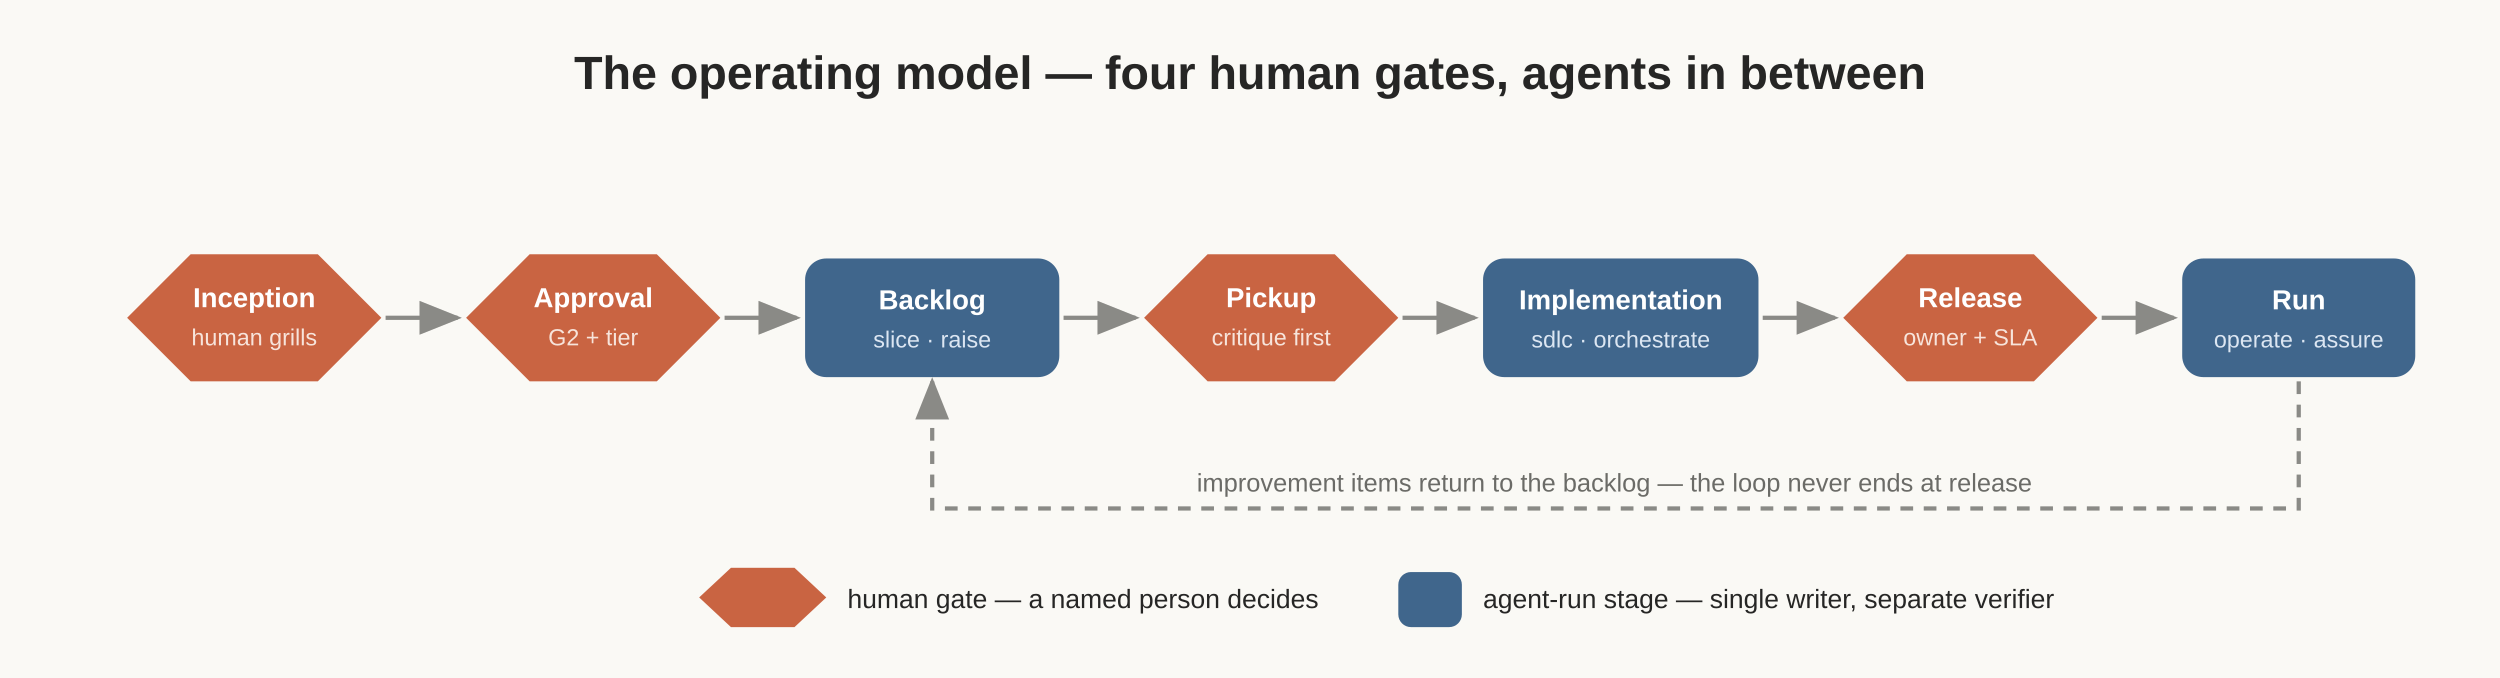
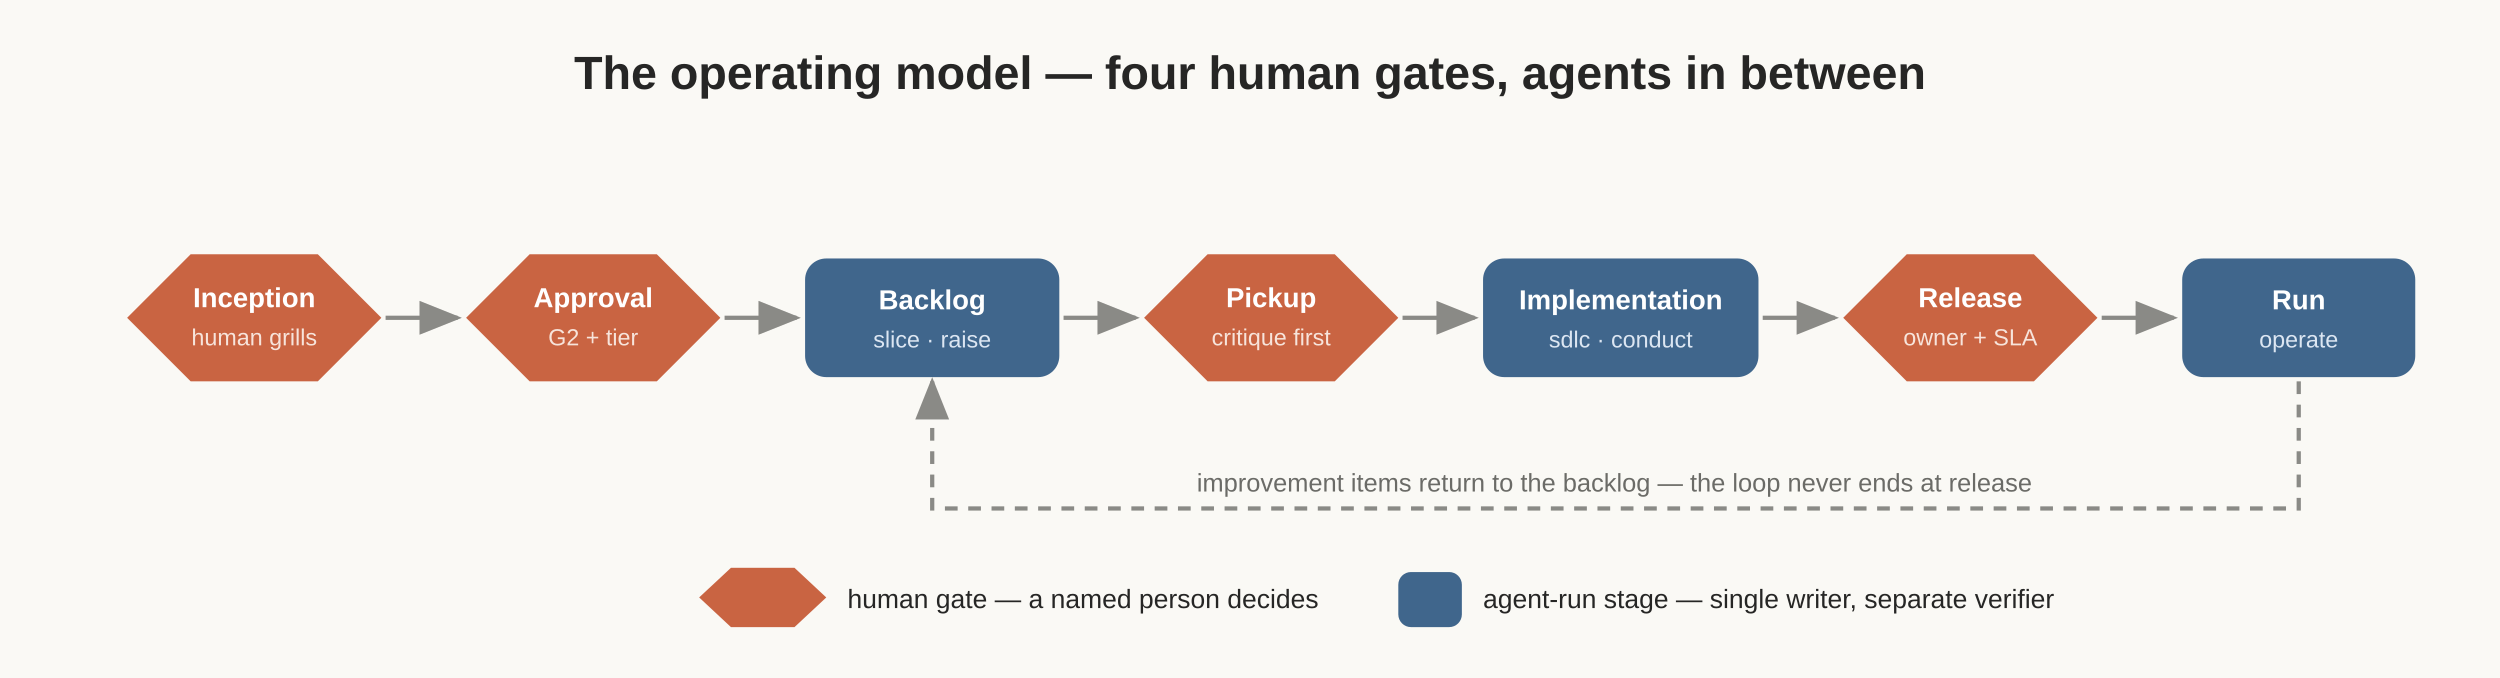
<svg xmlns="http://www.w3.org/2000/svg" viewBox="0 0 1180 320" font-family="Helvetica Neue, Arial, sans-serif">
  <rect width="1180" height="320" fill="#FAF9F5" />
  <text x="590" y="42" text-anchor="middle" font-size="22" font-weight="700" fill="#262625">The operating model — four human gates, agents in between</text>
  <defs>
    <marker id="arrow" markerWidth="10" markerHeight="8" refX="9" refY="4" orient="auto">
      <path d="M0,0 L10,4 L0,8 z" fill="#8a8a86" />
    </marker>
  </defs>
  <polygon points="60,150 90,120 150,120 180,150 150,180 90,180" fill="#C96442" />
  <text x="120" y="145" text-anchor="middle" font-size="13" font-weight="700" fill="#FFFFFF">Inception</text>
  <text x="120" y="163" text-anchor="middle" font-size="11" fill="#F7E4DB">human grills</text>
  <line x1="182" y1="150" x2="216" y2="150" stroke="#8a8a86" stroke-width="2" marker-end="url(#arrow)" />
  <polygon points="220,150 250,120 310,120 340,150 310,180 250,180" fill="#C96442" />
  <text x="280" y="145" text-anchor="middle" font-size="13" font-weight="700" fill="#FFFFFF">Approval</text>
  <text x="280" y="163" text-anchor="middle" font-size="11" fill="#F7E4DB">G2 + tier</text>
  <line x1="342" y1="150" x2="376" y2="150" stroke="#8a8a86" stroke-width="2" marker-end="url(#arrow)" />
  <rect x="380" y="122" width="120" height="56" rx="10" fill="#40668C" />
  <text x="440" y="146" text-anchor="middle" font-size="13" font-weight="700" fill="#FFFFFF">Backlog</text>
  <text x="440" y="164" text-anchor="middle" font-size="11" fill="#DCE6F2">slice · raise</text>
  <line x1="502" y1="150" x2="536" y2="150" stroke="#8a8a86" stroke-width="2" marker-end="url(#arrow)" />
  <polygon points="540,150 570,120 630,120 660,150 630,180 570,180" fill="#C96442" />
  <text x="600" y="145" text-anchor="middle" font-size="13" font-weight="700" fill="#FFFFFF">Pickup</text>
  <text x="600" y="163" text-anchor="middle" font-size="11" fill="#F7E4DB">critique first</text>
  <line x1="662" y1="150" x2="696" y2="150" stroke="#8a8a86" stroke-width="2" marker-end="url(#arrow)" />
  <rect x="700" y="122" width="130" height="56" rx="10" fill="#40668C" />
  <text x="765" y="146" text-anchor="middle" font-size="13" font-weight="700" fill="#FFFFFF">Implementation</text>
-   <text x="765" y="164" text-anchor="middle" font-size="11" fill="#DCE6F2">sdlc · orchestrate</text>
+   <text x="765" y="164" text-anchor="middle" font-size="11" fill="#DCE6F2">sdlc · conduct</text>
  <line x1="832" y1="150" x2="866" y2="150" stroke="#8a8a86" stroke-width="2" marker-end="url(#arrow)" />
  <polygon points="870,150 900,120 960,120 990,150 960,180 900,180" fill="#C96442" />
  <text x="930" y="145" text-anchor="middle" font-size="13" font-weight="700" fill="#FFFFFF">Release</text>
  <text x="930" y="163" text-anchor="middle" font-size="11" fill="#F7E4DB">owner + SLA</text>
  <line x1="992" y1="150" x2="1026" y2="150" stroke="#8a8a86" stroke-width="2" marker-end="url(#arrow)" />
  <rect x="1030" y="122" width="110" height="56" rx="10" fill="#40668C" />
  <text x="1085" y="146" text-anchor="middle" font-size="13" font-weight="700" fill="#FFFFFF">Run</text>
-   <text x="1085" y="164" text-anchor="middle" font-size="11" fill="#DCE6F2">operate · assure</text>
+   <text x="1085" y="164" text-anchor="middle" font-size="11" fill="#DCE6F2">operate</text>
  <path d="M 1085 180 L 1085 240 L 440 240 L 440 180" fill="none" stroke="#8a8a86" stroke-width="2" stroke-dasharray="6 5" marker-end="url(#arrow)" />
  <text x="762" y="232" text-anchor="middle" font-size="12" fill="#6b6b67">improvement items return to the backlog — the loop never ends at release</text>
  <polygon points="330,282 345,268 375,268 390,282 375,296 345,296" fill="#C96442" />
  <text x="400" y="287" font-size="12.5" fill="#262625">human gate — a named person decides</text>
  <rect x="660" y="270" width="30" height="26" rx="6" fill="#40668C" />
  <text x="700" y="287" font-size="12.5" fill="#262625">agent-run stage — single writer, separate verifier</text>
</svg>
